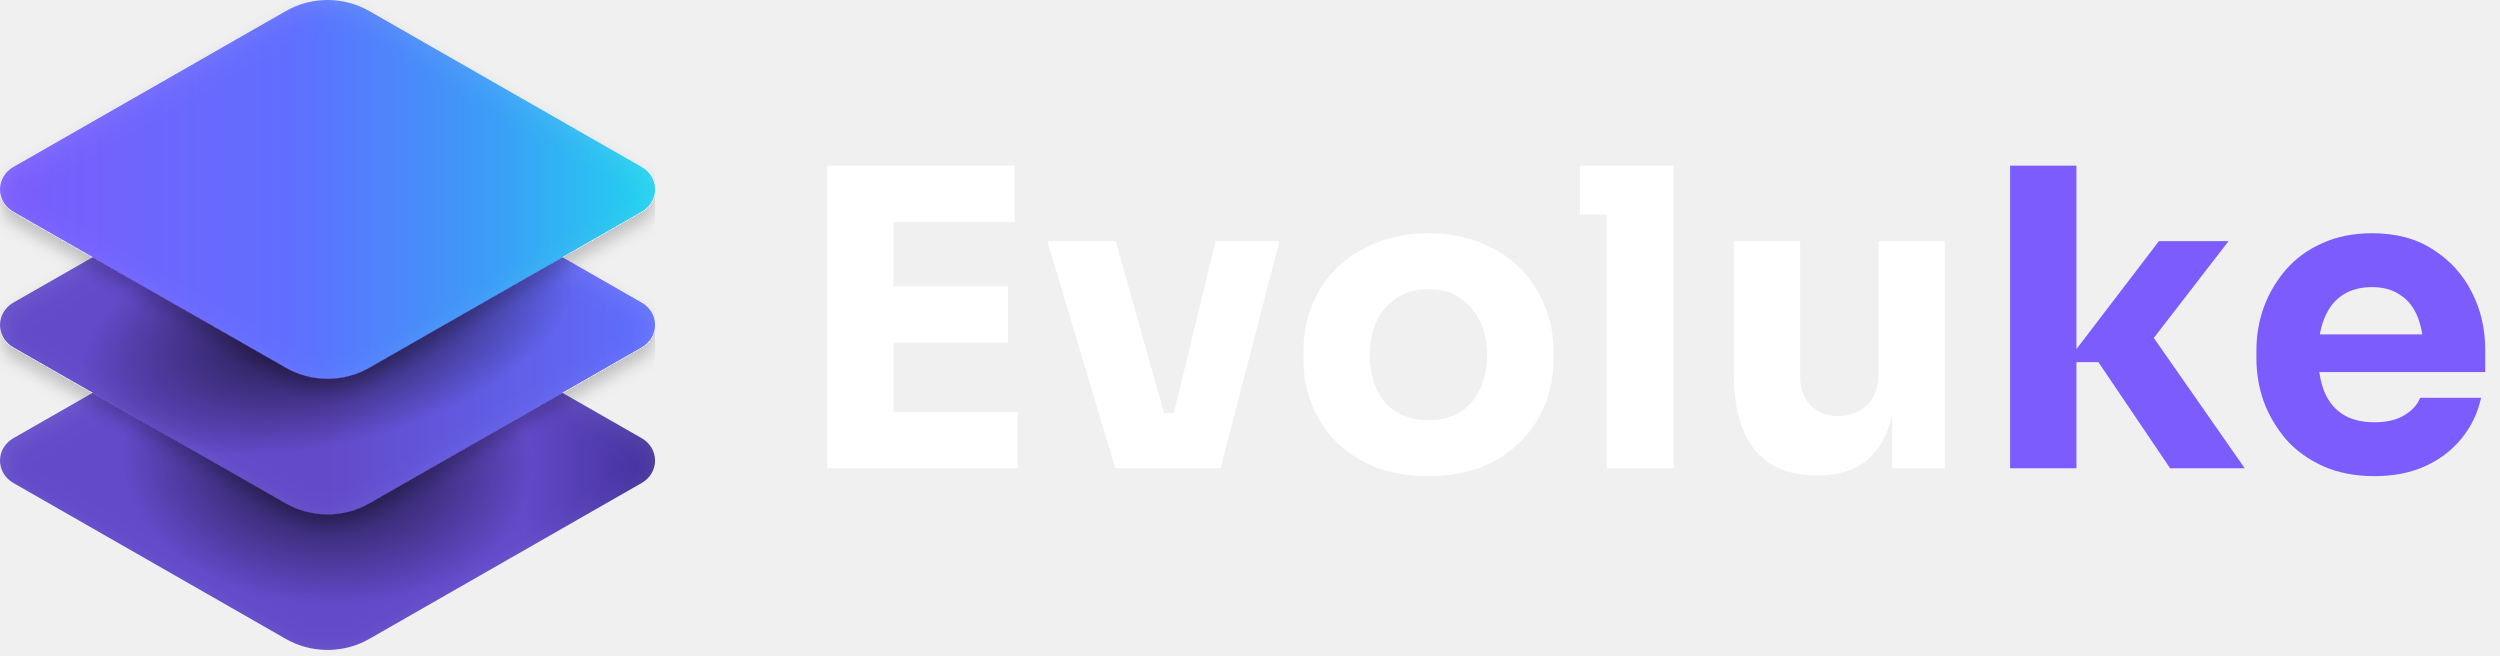
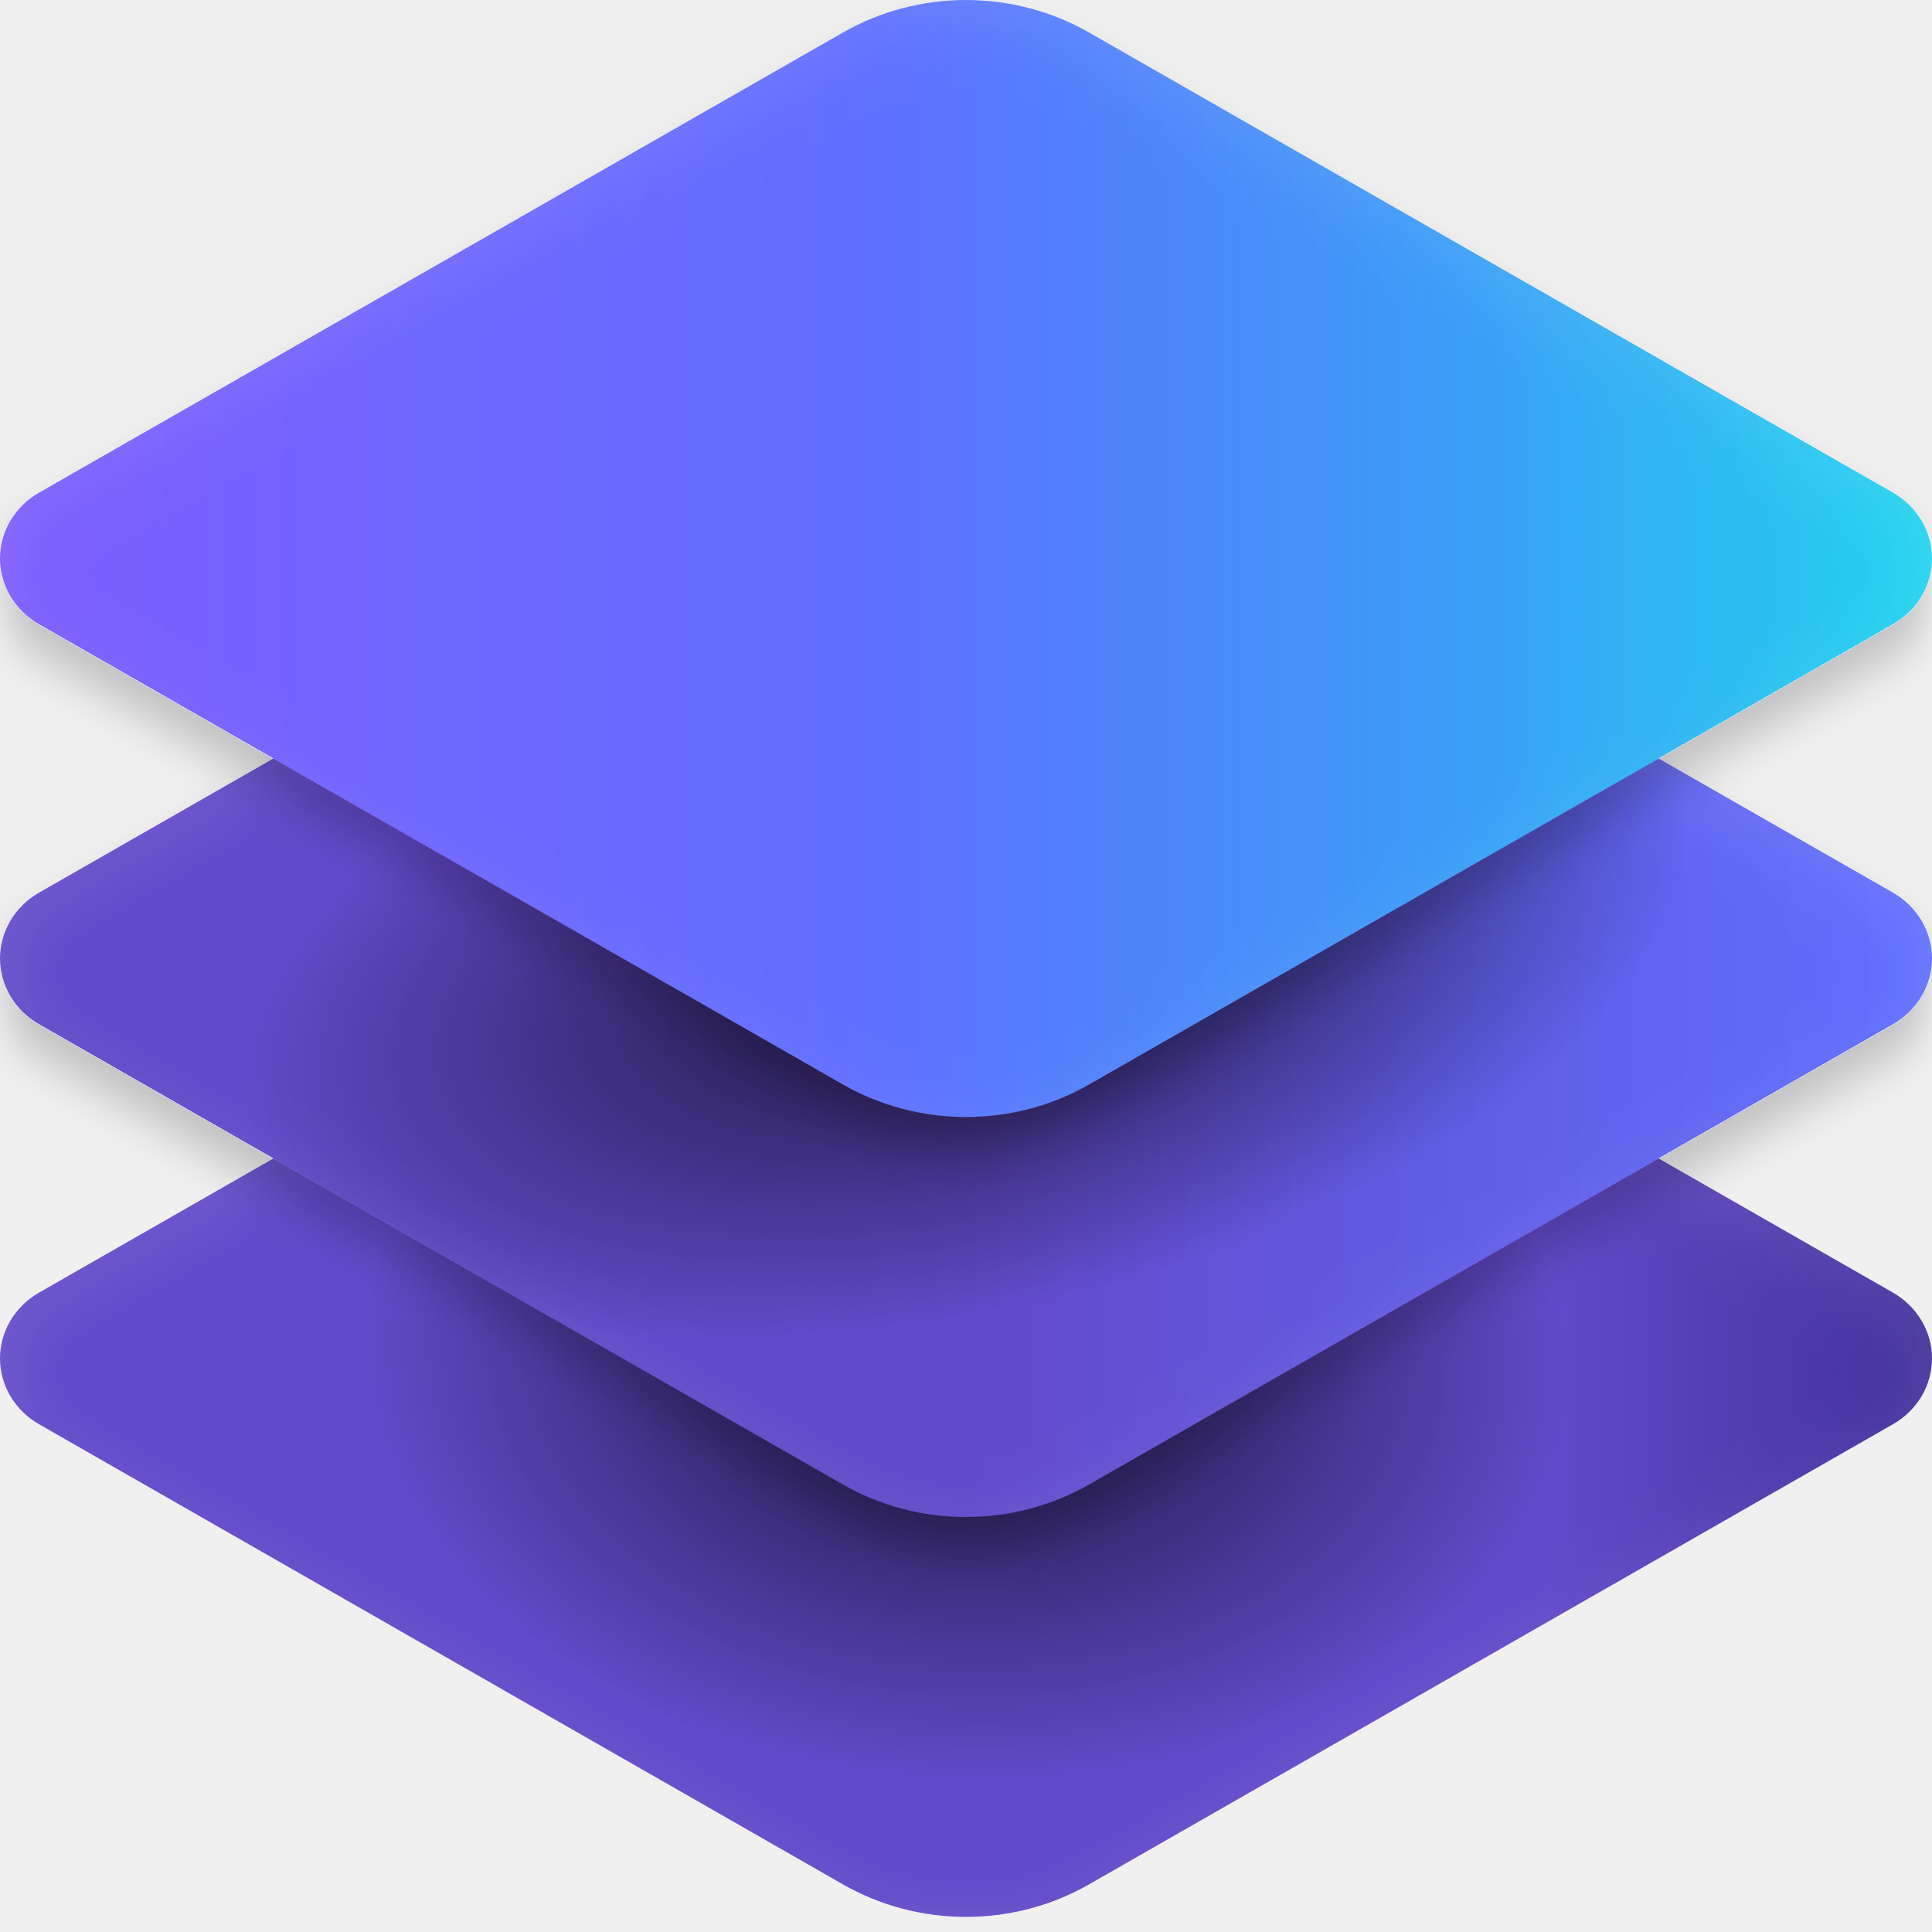
- <svg xmlns="http://www.w3.org/2000/svg" width="977" height="256" viewBox="0 0 977 256" fill="none">
-   <path d="M323.284 183V64.74H349.204V183H323.284ZM345.964 183V160.968H397.642V183H345.964ZM345.964 133.914V111.882H393.916V133.914H345.964ZM345.964 86.772V64.74H396.508V86.772H345.964ZM435.856 183L409.288 94.224H436.018L460.966 183H435.856ZM443.956 183V161.454H470.038V183H443.956ZM453.514 183L475.06 94.224H500.008L477.004 183H453.514ZM558.164 186.078C550.388 186.078 543.476 184.89 537.428 182.514C531.38 180.03 526.25 176.682 522.038 172.47C517.934 168.258 514.802 163.452 512.642 158.052C510.482 152.544 509.402 146.766 509.402 140.718V136.992C509.402 130.836 510.482 125.004 512.642 119.496C514.91 113.88 518.15 108.966 522.362 104.754C526.682 100.542 531.866 97.248 537.914 94.872C543.962 92.388 550.712 91.146 558.164 91.146C565.832 91.146 572.636 92.388 578.576 94.872C584.624 97.248 589.754 100.542 593.966 104.754C598.178 108.966 601.418 113.88 603.686 119.496C605.954 125.004 607.088 130.836 607.088 136.992V140.718C607.088 146.766 606.008 152.544 603.848 158.052C601.688 163.452 598.502 168.258 594.29 172.47C590.186 176.682 585.11 180.03 579.062 182.514C573.014 184.89 566.048 186.078 558.164 186.078ZM558.164 164.208C563.24 164.208 567.452 163.128 570.8 160.968C574.148 158.808 576.686 155.784 578.414 151.896C580.25 148.008 581.168 143.688 581.168 138.936C581.168 133.86 580.25 129.432 578.414 125.652C576.578 121.764 573.932 118.686 570.476 116.418C567.128 114.15 563.024 113.016 558.164 113.016C553.412 113.016 549.308 114.15 545.852 116.418C542.396 118.686 539.75 121.764 537.914 125.652C536.186 129.432 535.322 133.86 535.322 138.936C535.322 143.688 536.186 148.008 537.914 151.896C539.642 155.784 542.234 158.808 545.69 160.968C549.146 163.128 553.304 164.208 558.164 164.208ZM627.931 183V64.74H654.013V183H627.931ZM617.401 83.856V64.74H654.013V83.856H617.401ZM709.487 185.754C699.227 185.754 691.343 182.46 685.835 175.872C680.327 169.176 677.573 159.132 677.573 145.74V94.224H703.493V147.036C703.493 151.788 704.843 155.568 707.543 158.376C710.243 161.184 713.861 162.588 718.397 162.588C723.041 162.588 726.821 161.13 729.737 158.214C732.653 155.298 734.111 151.356 734.111 146.388V94.224H760.031V183H739.457V145.578H741.239C741.239 154.542 740.051 162.048 737.675 168.096C735.407 174.036 732.005 178.464 727.469 181.38C722.933 184.296 717.317 185.754 710.621 185.754H709.487Z" fill="white" />
-   <path d="M848.083 183L820.057 141.528H807.583L843.709 94.224H870.925L836.905 138.288L837.229 125.652L877.243 183H848.083ZM785.551 183V64.74H811.471V183H785.551ZM927.976 186.078C920.416 186.078 913.72 184.782 907.888 182.19C902.164 179.598 897.358 176.142 893.47 171.822C889.69 167.394 886.774 162.48 884.722 157.08C882.778 151.572 881.806 145.956 881.806 140.232V136.992C881.806 131.052 882.778 125.382 884.722 119.982C886.774 114.474 889.69 109.56 893.47 105.24C897.25 100.92 901.948 97.518 907.564 95.034C913.288 92.442 919.768 91.146 927.004 91.146C936.508 91.146 944.5 93.306 950.98 97.626C957.568 101.838 962.59 107.4 966.046 114.312C969.502 121.116 971.23 128.568 971.23 136.668V145.416H892.66V130.674H955.516L947.092 137.478C947.092 132.186 946.336 127.65 944.824 123.87C943.312 120.09 941.044 117.228 938.02 115.284C935.104 113.232 931.432 112.206 927.004 112.206C922.468 112.206 918.634 113.232 915.502 115.284C912.37 117.336 909.994 120.36 908.374 124.356C906.754 128.244 905.944 133.05 905.944 138.774C905.944 144.066 906.7 148.71 908.212 152.706C909.724 156.594 912.1 159.618 915.34 161.778C918.58 163.938 922.792 165.018 927.976 165.018C932.728 165.018 936.616 164.1 939.64 162.264C942.664 160.428 944.716 158.16 945.796 155.46H969.61C968.314 161.4 965.776 166.692 961.996 171.336C958.216 175.98 953.464 179.598 947.74 182.19C942.016 184.782 935.428 186.078 927.976 186.078Z" fill="#7C5CFC" />
-   <g clip-path="url(#clip0_153_30)">
-     <g filter="url(#filter0_i_153_30)">
-       <path d="M5.17 188.717L111.669 249.675C116.6 252.505 122.246 254 128 254C133.754 254 139.4 252.505 144.331 249.675L250.83 188.717C252.407 187.813 253.712 186.534 254.618 185.006C255.524 183.478 256 181.753 256 179.997C256 178.242 255.524 176.516 254.618 174.989C253.712 173.461 252.407 172.182 250.83 171.278L144.331 110.319C139.399 107.493 133.754 106 128 106C122.246 106 116.601 107.493 111.669 110.319L5.17 171.278C3.593 172.182 2.288 173.461 1.382 174.989C0.476 176.516 0 178.242 0 179.997C0 181.753 0.476 183.478 1.382 185.006C2.288 186.534 3.593 187.813 5.17 188.717Z" fill="url(#paint0_linear_153_30)" />
-       <path d="M5.17 188.717L111.669 249.675C116.6 252.505 122.246 254 128 254C133.754 254 139.4 252.505 144.331 249.675L250.83 188.717C252.407 187.813 253.712 186.534 254.618 185.006C255.524 183.478 256 181.753 256 179.997C256 178.242 255.524 176.516 254.618 174.989C253.712 173.461 252.407 172.182 250.83 171.278L144.331 110.319C139.399 107.493 133.754 106 128 106C122.246 106 116.601 107.493 111.669 110.319L5.17 171.278C3.593 172.182 2.288 173.461 1.382 174.989C0.476 176.516 0 178.242 0 179.997C0 181.753 0.476 183.478 1.382 185.006C2.288 186.534 3.593 187.813 5.17 188.717Z" fill="url(#paint1_radial_153_30)" fill-opacity="0.75" />
+ <svg xmlns="http://www.w3.org/2000/svg" width="256" height="256" viewBox="0 0 256 256" fill="none">
+   <g clip-path="url(#clip0_147_27)">
+     <g filter="url(#filter0_i_147_27)">
+       <path d="M5.17 188.717L111.669 249.675C116.6 252.505 122.246 254 128 254C133.754 254 139.4 252.505 144.331 249.675L250.83 188.717C252.407 187.813 253.712 186.534 254.618 185.006C255.524 183.478 256 181.753 256 179.997C256 178.242 255.524 176.516 254.618 174.989C253.712 173.461 252.407 172.182 250.83 171.278L144.331 110.319C139.399 107.493 133.754 106 128 106C122.246 106 116.601 107.493 111.669 110.319L5.17 171.278C3.593 172.182 2.288 173.461 1.382 174.989C0.476 176.516 0 178.242 0 179.997C0 181.753 0.476 183.478 1.382 185.006C2.288 186.534 3.593 187.813 5.17 188.717Z" fill="url(#paint0_linear_147_27)" />
+       <path d="M5.17 188.717L111.669 249.675C116.6 252.505 122.246 254 128 254C133.754 254 139.4 252.505 144.331 249.675L250.83 188.717C252.407 187.813 253.712 186.534 254.618 185.006C255.524 183.478 256 181.753 256 179.997C256 178.242 255.524 176.516 254.618 174.989C253.712 173.461 252.407 172.182 250.83 171.278L144.331 110.319C139.399 107.493 133.754 106 128 106C122.246 106 116.601 107.493 111.669 110.319L5.17 171.278C3.593 172.182 2.288 173.461 1.382 174.989C0.476 176.516 0 178.242 0 179.997C0 181.753 0.476 183.478 1.382 185.006C2.288 186.534 3.593 187.813 5.17 188.717Z" fill="url(#paint1_radial_147_27)" fill-opacity="0.75" />
    </g>
-     <g filter="url(#filter1_di_153_30)">
-       <path d="M5.17 135.717L111.669 196.675C116.6 199.505 122.246 201 128 201C133.754 201 139.4 199.505 144.331 196.675L250.83 135.717C252.407 134.813 253.712 133.534 254.618 132.006C255.524 130.478 256 128.753 256 126.997C256 125.242 255.524 123.516 254.618 121.989C253.712 120.461 252.407 119.182 250.83 118.278L144.331 57.319C139.399 54.493 133.754 53 128 53C122.246 53 116.601 54.493 111.669 57.319L5.17 118.278C3.593 119.182 2.288 120.461 1.382 121.989C0.476 123.516 0 125.242 0 126.997C0 128.753 0.476 130.478 1.382 132.006C2.288 133.534 3.593 134.813 5.17 135.717Z" fill="url(#paint2_linear_153_30)" />
-       <path d="M5.17 135.717L111.669 196.675C116.6 199.505 122.246 201 128 201C133.754 201 139.4 199.505 144.331 196.675L250.83 135.717C252.407 134.813 253.712 133.534 254.618 132.006C255.524 130.478 256 128.753 256 126.997C256 125.242 255.524 123.516 254.618 121.989C253.712 120.461 252.407 119.182 250.83 118.278L144.331 57.319C139.399 54.493 133.754 53 128 53C122.246 53 116.601 54.493 111.669 57.319L5.17 118.278C3.593 119.182 2.288 120.461 1.382 121.989C0.476 123.516 0 125.242 0 126.997C0 128.753 0.476 130.478 1.382 132.006C2.288 133.534 3.593 134.813 5.17 135.717Z" fill="url(#paint3_radial_153_30)" fill-opacity="0.75" />
+     <g filter="url(#filter1_di_147_27)">
+       <path d="M5.17 135.717L111.669 196.675C116.6 199.505 122.246 201 128 201C133.754 201 139.4 199.505 144.331 196.675L250.83 135.717C252.407 134.813 253.712 133.534 254.618 132.006C255.524 130.478 256 128.753 256 126.997C256 125.242 255.524 123.516 254.618 121.989C253.712 120.461 252.407 119.182 250.83 118.278L144.331 57.319C139.399 54.493 133.754 53 128 53C122.246 53 116.601 54.493 111.669 57.319L5.17 118.278C3.593 119.182 2.288 120.461 1.382 121.989C0.476 123.516 0 125.242 0 126.997C0 128.753 0.476 130.478 1.382 132.006C2.288 133.534 3.593 134.813 5.17 135.717Z" fill="url(#paint2_linear_147_27)" />
+       <path d="M5.17 135.717L111.669 196.675C116.6 199.505 122.246 201 128 201C133.754 201 139.4 199.505 144.331 196.675L250.83 135.717C252.407 134.813 253.712 133.534 254.618 132.006C255.524 130.478 256 128.753 256 126.997C256 125.242 255.524 123.516 254.618 121.989C253.712 120.461 252.407 119.182 250.83 118.278L144.331 57.319C139.399 54.493 133.754 53 128 53C122.246 53 116.601 54.493 111.669 57.319L5.17 118.278C3.593 119.182 2.288 120.461 1.382 121.989C0.476 123.516 0 125.242 0 126.997C0 128.753 0.476 130.478 1.382 132.006C2.288 133.534 3.593 134.813 5.17 135.717Z" fill="url(#paint3_radial_147_27)" fill-opacity="0.75" />
    </g>
-     <g filter="url(#filter2_di_153_30)">
-       <path d="M5.17 82.717L111.669 143.675C116.6 146.505 122.246 148 128 148C133.754 148 139.4 146.505 144.331 143.675L250.83 82.717C252.407 81.813 253.712 80.534 254.618 79.006C255.524 77.478 256 75.753 256 73.998C256 72.242 255.524 70.516 254.618 68.989C253.712 67.46 252.407 66.182 250.83 65.278L144.331 4.319C139.399 1.493 133.754 0 128 0C122.246 0 116.601 1.493 111.669 4.319L5.17 65.278C3.593 66.182 2.288 67.46 1.382 68.989C0.476 70.516 0 72.242 0 73.998C0 75.753 0.476 77.478 1.382 79.006C2.288 80.534 3.593 81.813 5.17 82.717Z" fill="url(#paint4_linear_153_30)" />
+     <g filter="url(#filter2_di_147_27)">
+       <path d="M5.17 82.717L111.669 143.675C116.6 146.505 122.246 148 128 148C133.754 148 139.4 146.505 144.331 143.675L250.83 82.717C252.407 81.813 253.712 80.534 254.618 79.006C255.524 77.478 256 75.753 256 73.998C256 72.242 255.524 70.516 254.618 68.989C253.712 67.46 252.407 66.182 250.83 65.278L144.331 4.319C139.399 1.493 133.754 0 128 0C122.246 0 116.601 1.493 111.669 4.319L5.17 65.278C3.593 66.182 2.288 67.46 1.382 68.989C0.476 70.516 0 72.242 0 73.998C0 75.753 0.476 77.478 1.382 79.006C2.288 80.534 3.593 81.813 5.17 82.717Z" fill="url(#paint4_linear_147_27)" />
    </g>
  </g>
  <defs>
-     <filter id="filter0_i_153_30" x="0" y="106" width="256" height="150" filterUnits="userSpaceOnUse" color-interpolation-filters="sRGB">
+     <filter id="filter0_i_147_27" x="0" y="106" width="256" height="150" filterUnits="userSpaceOnUse" color-interpolation-filters="sRGB">
      <feFlood flood-opacity="0" result="BackgroundImageFix" />
      <feBlend mode="normal" in="SourceGraphic" in2="BackgroundImageFix" result="shape" />
      <feColorMatrix in="SourceAlpha" type="matrix" values="0 0 0 0 0 0 0 0 0 0 0 0 0 0 0 0 0 0 127 0" result="hardAlpha" />
      <feOffset dy="2" />
      <feGaussianBlur stdDeviation="5" />
      <feComposite in2="hardAlpha" operator="arithmetic" k2="-1" k3="1" />
      <feColorMatrix type="matrix" values="0 0 0 0 1 0 0 0 0 1 0 0 0 0 1 0 0 0 0.1 0" />
-       <feBlend mode="normal" in2="shape" result="effect1_innerShadow_153_30" />
+       <feBlend mode="normal" in2="shape" result="effect1_innerShadow_147_27" />
    </filter>
-     <filter id="filter1_di_153_30" x="-6" y="51" width="268" height="160" filterUnits="userSpaceOnUse" color-interpolation-filters="sRGB">
+     <filter id="filter1_di_147_27" x="-6" y="51" width="268" height="160" filterUnits="userSpaceOnUse" color-interpolation-filters="sRGB">
      <feFlood flood-opacity="0" result="BackgroundImageFix" />
      <feColorMatrix in="SourceAlpha" type="matrix" values="0 0 0 0 0 0 0 0 0 0 0 0 0 0 0 0 0 0 127 0" result="hardAlpha" />
      <feOffset dy="4" />
      <feGaussianBlur stdDeviation="3" />
      <feComposite in2="hardAlpha" operator="out" />
      <feColorMatrix type="matrix" values="0 0 0 0 0 0 0 0 0 0 0 0 0 0 0 0 0 0 0.2 0" />
-       <feBlend mode="normal" in2="BackgroundImageFix" result="effect1_dropShadow_153_30" />
-       <feBlend mode="normal" in="SourceGraphic" in2="effect1_dropShadow_153_30" result="shape" />
+       <feBlend mode="normal" in2="BackgroundImageFix" result="effect1_dropShadow_147_27" />
+       <feBlend mode="normal" in="SourceGraphic" in2="effect1_dropShadow_147_27" result="shape" />
      <feColorMatrix in="SourceAlpha" type="matrix" values="0 0 0 0 0 0 0 0 0 0 0 0 0 0 0 0 0 0 127 0" result="hardAlpha" />
      <feOffset dy="2" />
      <feGaussianBlur stdDeviation="5" />
      <feComposite in2="hardAlpha" operator="arithmetic" k2="-1" k3="1" />
      <feColorMatrix type="matrix" values="0 0 0 0 1 0 0 0 0 1 0 0 0 0 1 0 0 0 0.1 0" />
-       <feBlend mode="normal" in2="shape" result="effect2_innerShadow_153_30" />
+       <feBlend mode="normal" in2="shape" result="effect2_innerShadow_147_27" />
    </filter>
-     <filter id="filter2_di_153_30" x="-6" y="-2" width="268" height="160" filterUnits="userSpaceOnUse" color-interpolation-filters="sRGB">
+     <filter id="filter2_di_147_27" x="-6" y="-2" width="268" height="160" filterUnits="userSpaceOnUse" color-interpolation-filters="sRGB">
      <feFlood flood-opacity="0" result="BackgroundImageFix" />
      <feColorMatrix in="SourceAlpha" type="matrix" values="0 0 0 0 0 0 0 0 0 0 0 0 0 0 0 0 0 0 127 0" result="hardAlpha" />
      <feOffset dy="4" />
      <feGaussianBlur stdDeviation="3" />
      <feComposite in2="hardAlpha" operator="out" />
      <feColorMatrix type="matrix" values="0 0 0 0 0 0 0 0 0 0 0 0 0 0 0 0 0 0 0.2 0" />
-       <feBlend mode="normal" in2="BackgroundImageFix" result="effect1_dropShadow_153_30" />
-       <feBlend mode="normal" in="SourceGraphic" in2="effect1_dropShadow_153_30" result="shape" />
+       <feBlend mode="normal" in2="BackgroundImageFix" result="effect1_dropShadow_147_27" />
+       <feBlend mode="normal" in="SourceGraphic" in2="effect1_dropShadow_147_27" result="shape" />
      <feColorMatrix in="SourceAlpha" type="matrix" values="0 0 0 0 0 0 0 0 0 0 0 0 0 0 0 0 0 0 127 0" result="hardAlpha" />
      <feOffset dy="2" />
      <feGaussianBlur stdDeviation="5" />
      <feComposite in2="hardAlpha" operator="arithmetic" k2="-1" k3="1" />
      <feColorMatrix type="matrix" values="0 0 0 0 1 0 0 0 0 1 0 0 0 0 1 0 0 0 0.1 0" />
-       <feBlend mode="normal" in2="shape" result="effect2_innerShadow_153_30" />
+       <feBlend mode="normal" in2="shape" result="effect2_innerShadow_147_27" />
    </filter>
-     <linearGradient id="paint0_linear_153_30" x1="0" y1="180" x2="256" y2="180" gradientUnits="userSpaceOnUse">
+     <linearGradient id="paint0_linear_147_27" x1="0" y1="180" x2="256" y2="180" gradientUnits="userSpaceOnUse">
      <stop offset="0.8" stop-color="#634AC9" />
      <stop offset="1" stop-color="#43309B" />
    </linearGradient>
-     <radialGradient id="paint1_radial_153_30" cx="0" cy="0" r="1" gradientUnits="userSpaceOnUse" gradientTransform="translate(128 180) rotate(-86.855) scale(91.1373 129.617)">
+     <radialGradient id="paint1_radial_147_27" cx="0" cy="0" r="1" gradientUnits="userSpaceOnUse" gradientTransform="translate(128 180) rotate(-86.855) scale(91.1373 129.617)">
      <stop />
      <stop offset="0.62" stop-opacity="0" />
    </radialGradient>
-     <linearGradient id="paint2_linear_153_30" x1="0" y1="127" x2="256" y2="127" gradientUnits="userSpaceOnUse">
+     <linearGradient id="paint2_linear_147_27" x1="0" y1="127" x2="256" y2="127" gradientUnits="userSpaceOnUse">
      <stop offset="0.5" stop-color="#634AC9" />
      <stop offset="1" stop-color="#5F6FFF" />
    </linearGradient>
-     <radialGradient id="paint3_radial_153_30" cx="0" cy="0" r="1" gradientUnits="userSpaceOnUse" gradientTransform="translate(128 127) rotate(-103.305) scale(76.0411 159.567)">
+     <radialGradient id="paint3_radial_147_27" cx="0" cy="0" r="1" gradientUnits="userSpaceOnUse" gradientTransform="translate(128 127) rotate(-103.305) scale(76.0411 159.567)">
      <stop />
      <stop offset="0.615" stop-opacity="0" />
    </radialGradient>
-     <linearGradient id="paint4_linear_153_30" x1="0" y1="74" x2="256" y2="74" gradientUnits="userSpaceOnUse">
+     <linearGradient id="paint4_linear_147_27" x1="0" y1="74" x2="256" y2="74" gradientUnits="userSpaceOnUse">
      <stop stop-color="#7C5CFC" />
      <stop offset="0.45" stop-color="#5F6FFF" />
      <stop offset="0.75" stop-color="#3B9DF7" />
      <stop offset="1" stop-color="#22D3EE" />
    </linearGradient>
-     <clipPath id="clip0_153_30">
+     <clipPath id="clip0_147_27">
      <rect width="256" height="256" fill="white" />
    </clipPath>
  </defs>
</svg>
